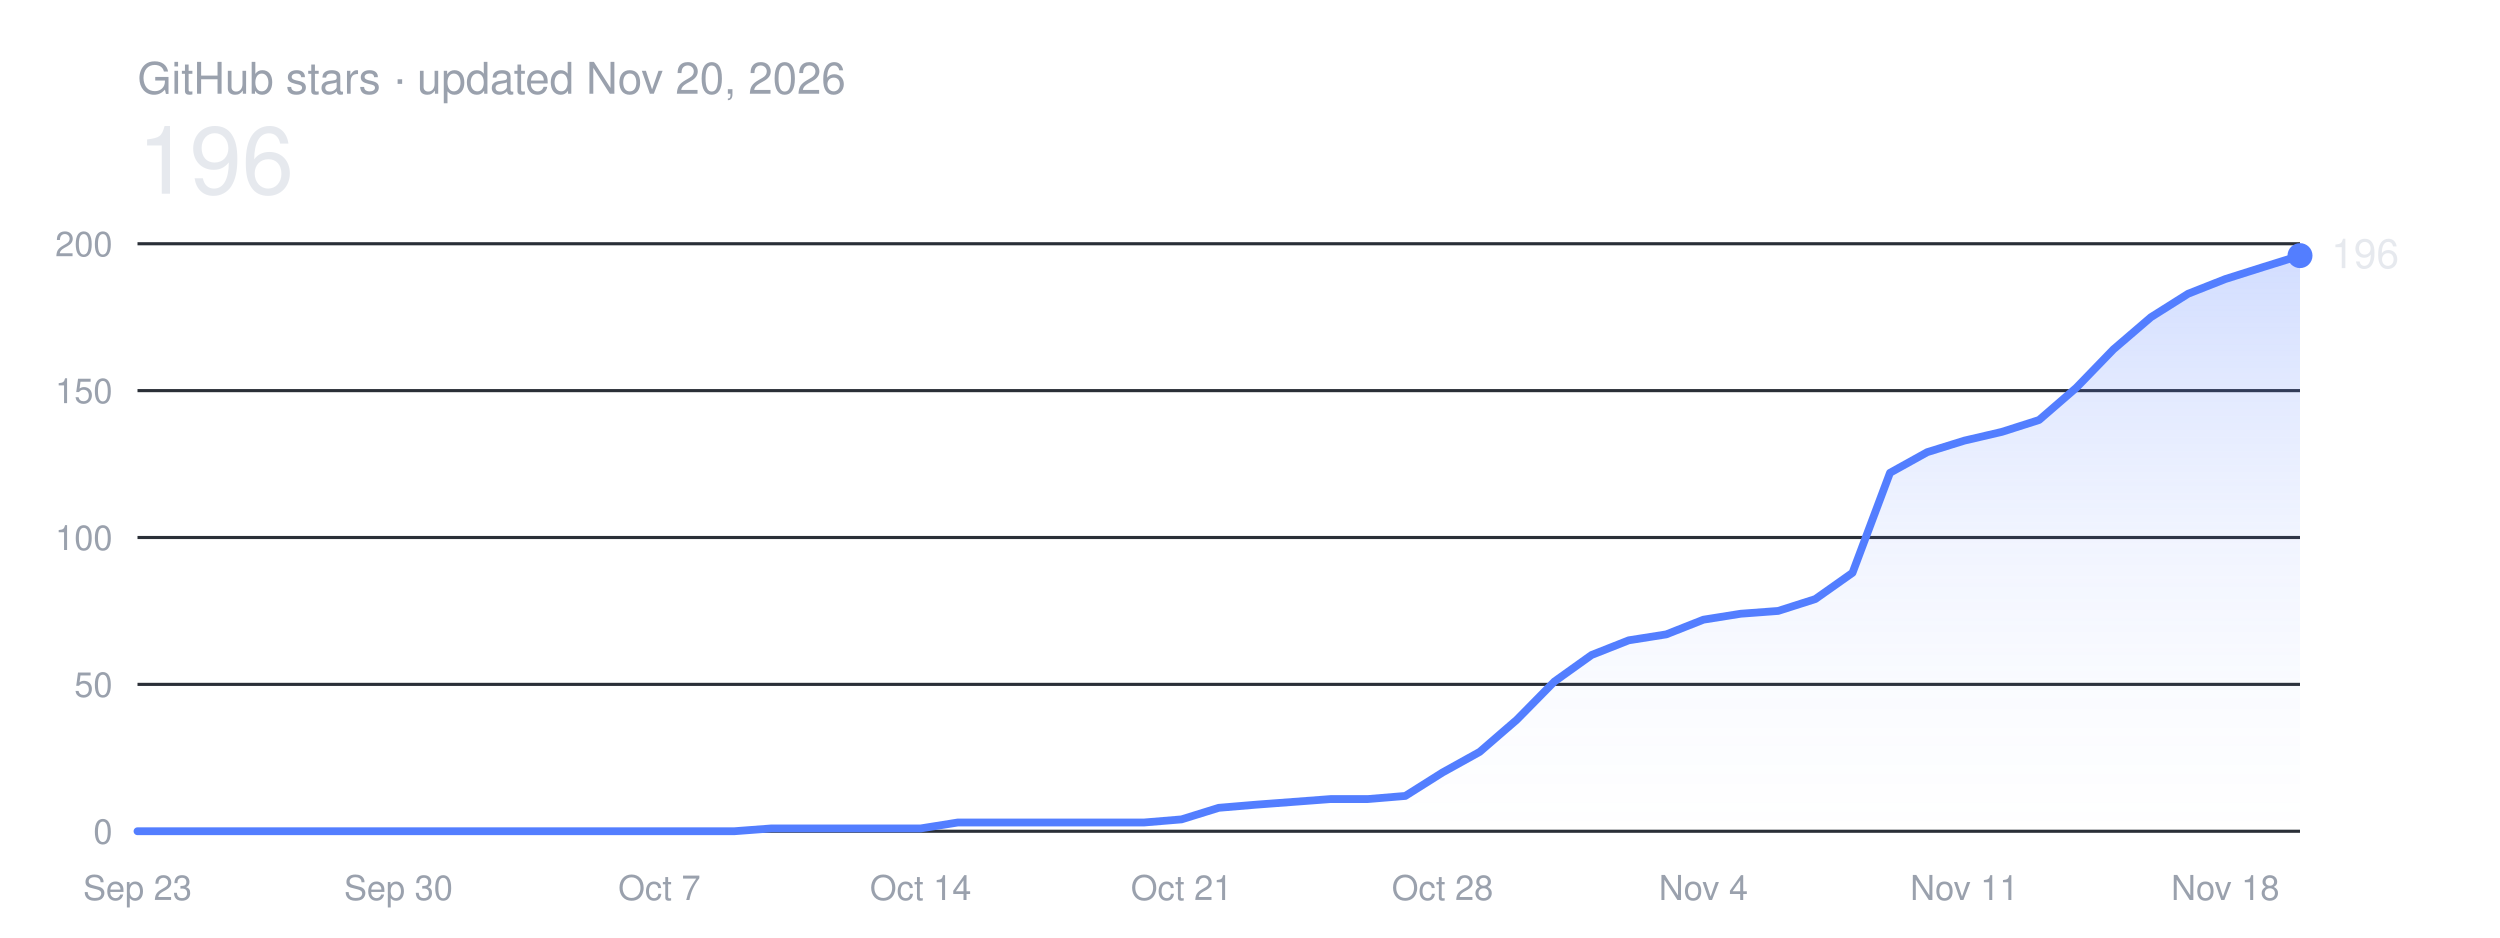
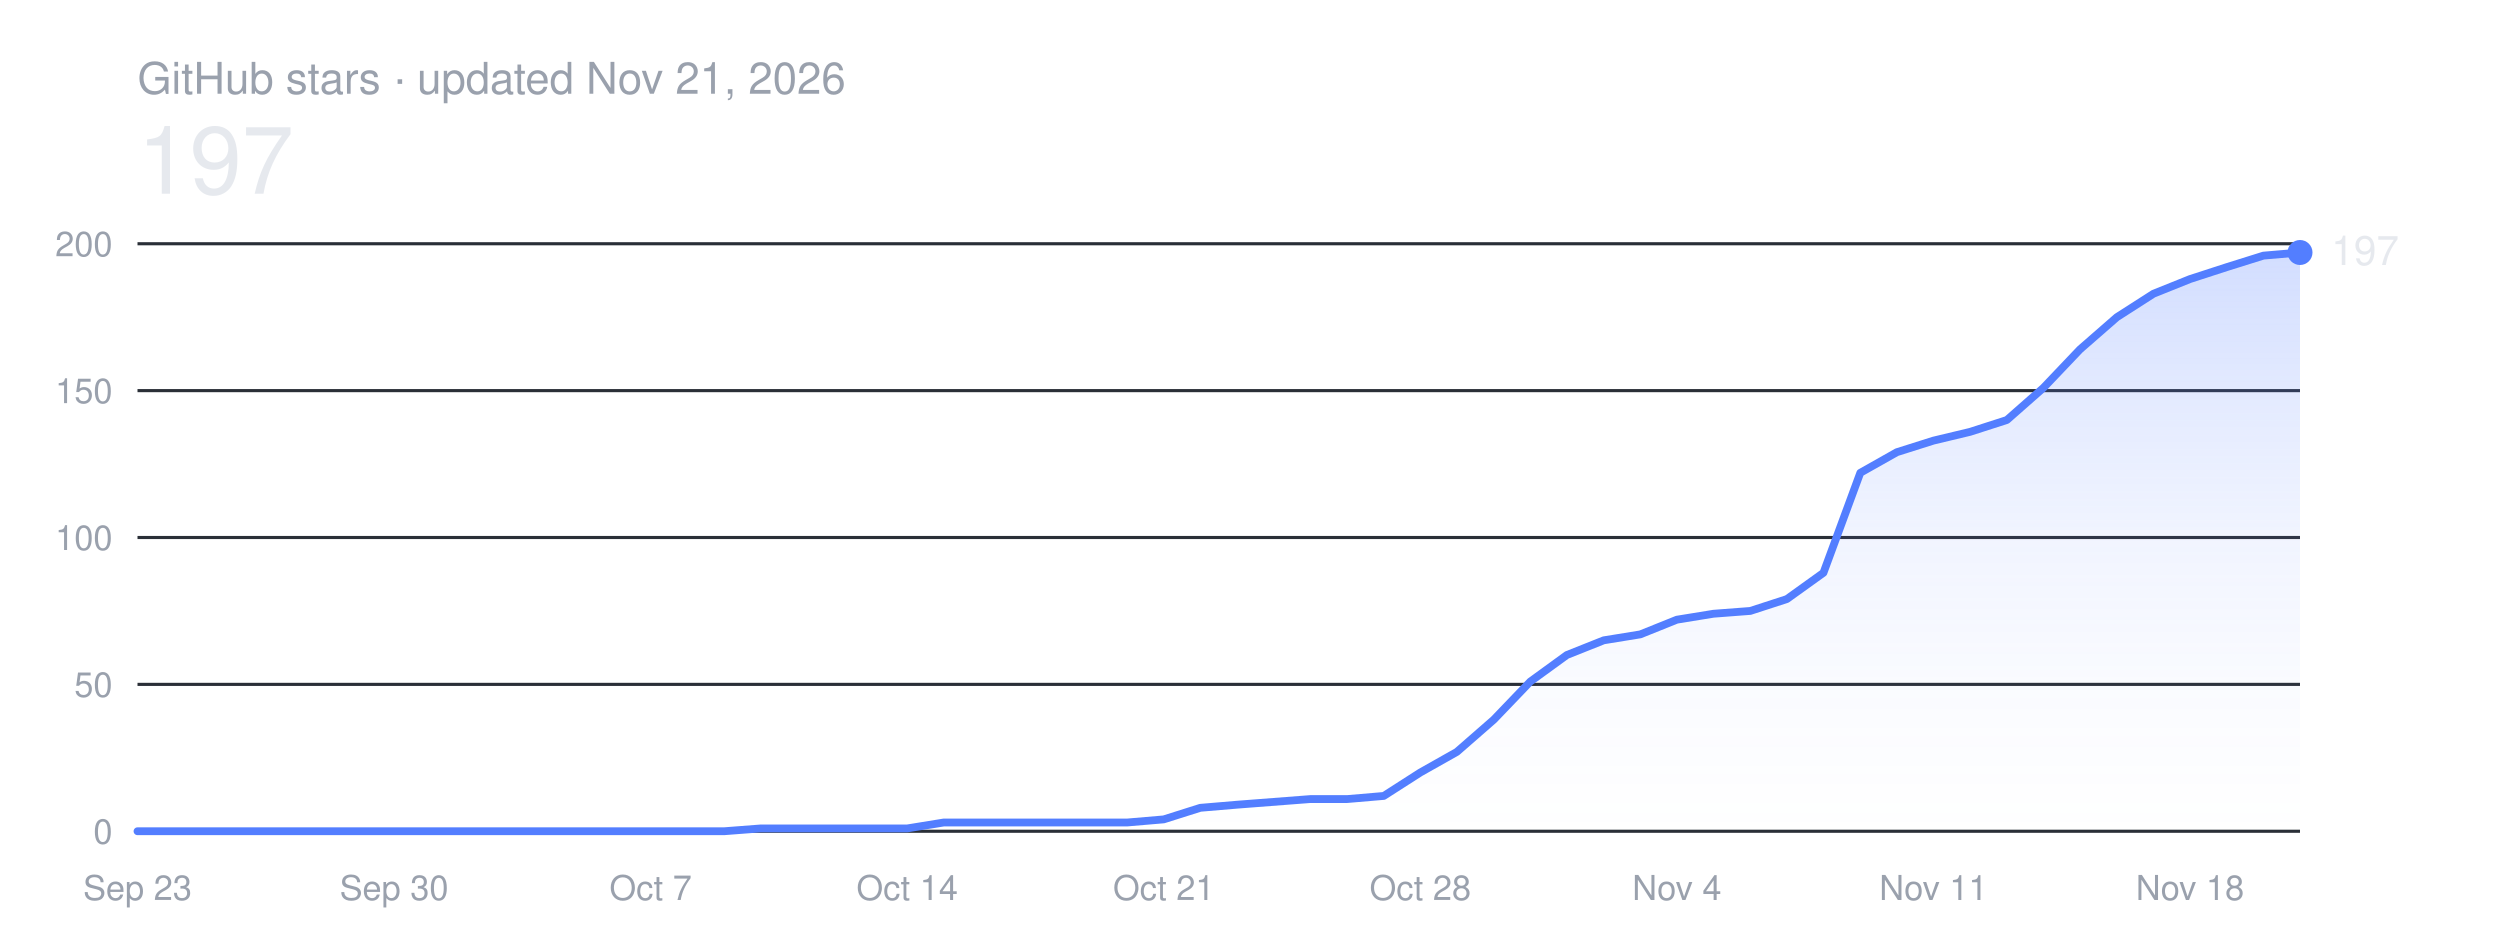
<svg xmlns="http://www.w3.org/2000/svg" width="800" height="300" viewBox="0 0 800 300" font-family="-apple-system, BlinkMacSystemFont, 'Segoe UI', Helvetica, Arial, sans-serif">
  <defs>
    <linearGradient id="a" x1="0" x2="0" y1="0" y2="1">
      <stop offset="0" stop-color="#537eff" stop-opacity="0.26" />
      <stop offset="0.25" stop-color="#537eff" stop-opacity="0.16" />
      <stop offset="0.5" stop-color="#537eff" stop-opacity="0.08" />
      <stop offset="0.75" stop-color="#537eff" stop-opacity="0.03" />
      <stop offset="1" stop-color="#537eff" stop-opacity="0" />
    </linearGradient>
  </defs>
-   <text x="44" y="30" font-size="14" fill="#9aa1ad">GitHub stars · updated Nov 20, 2026</text>
-   <text x="44" y="62" font-size="30" font-weight="300" fill="#e6e9ee">196</text>
+   <text x="44" y="30" font-size="14" fill="#9aa1ad">GitHub stars · updated Nov 21, 2026</text>
+   <text x="44" y="62" font-size="30" font-weight="300" fill="#e6e9ee">197</text>
  <line x1="44" x2="736" y1="266.0" y2="266.0" stroke="#2a2f37" stroke-width="1" />
  <text x="36" y="270.0" font-size="11" fill="#9aa1ad" text-anchor="end">0</text>
  <line x1="44" x2="736" y1="219.0" y2="219.0" stroke="#2a2f37" stroke-width="1" />
  <text x="36" y="223.0" font-size="11" fill="#9aa1ad" text-anchor="end">50</text>
  <line x1="44" x2="736" y1="172.0" y2="172.0" stroke="#2a2f37" stroke-width="1" />
  <text x="36" y="176.0" font-size="11" fill="#9aa1ad" text-anchor="end">100</text>
  <line x1="44" x2="736" y1="125.0" y2="125.0" stroke="#2a2f37" stroke-width="1" />
  <text x="36" y="129.0" font-size="11" fill="#9aa1ad" text-anchor="end">150</text>
  <line x1="44" x2="736" y1="78.0" y2="78.0" stroke="#2a2f37" stroke-width="1" />
  <text x="36" y="82.0" font-size="11" fill="#9aa1ad" text-anchor="end">200</text>
  <text x="44.0" y="288" font-size="11" fill="#9aa1ad" text-anchor="middle">Sep 23</text>
-   <text x="127.5" y="288" font-size="11" fill="#9aa1ad" text-anchor="middle">Sep 30</text>
-   <text x="211.0" y="288" font-size="11" fill="#9aa1ad" text-anchor="middle">Oct 7</text>
-   <text x="294.6" y="288" font-size="11" fill="#9aa1ad" text-anchor="middle">Oct 14</text>
-   <text x="378.1" y="288" font-size="11" fill="#9aa1ad" text-anchor="middle">Oct 21</text>
-   <text x="461.6" y="288" font-size="11" fill="#9aa1ad" text-anchor="middle">Oct 28</text>
-   <text x="545.1" y="288" font-size="11" fill="#9aa1ad" text-anchor="middle">Nov 4</text>
-   <text x="628.6" y="288" font-size="11" fill="#9aa1ad" text-anchor="middle">Nov 11</text>
-   <text x="712.1" y="288" font-size="11" fill="#9aa1ad" text-anchor="middle">Nov 18</text>
-   <polygon points="44,266.0 44.0,266.0 55.9,266.0 67.9,266.0 79.8,266.0 91.7,266.0 103.7,266.0 115.6,266.0 127.5,266.0 139.4,266.0 151.4,266.0 163.3,266.0 175.2,266.0 187.2,266.0 199.1,266.0 211.0,266.0 223.0,266.0 234.9,266.0 246.8,265.1 258.8,265.1 270.7,265.1 282.6,265.1 294.6,265.1 306.5,263.2 318.4,263.2 330.3,263.2 342.3,263.2 354.2,263.2 366.1,263.2 378.1,262.2 390.0,258.5 401.9,257.5 413.9,256.6 425.8,255.7 437.7,255.7 449.7,254.7 461.6,247.2 473.5,240.6 485.4,230.3 497.4,218.1 509.3,209.6 521.2,204.9 533.2,203.0 545.1,198.3 557.0,196.4 569.0,195.5 580.9,191.7 592.8,183.3 604.8,151.3 616.7,144.7 628.6,141.0 640.6,138.2 652.5,134.4 664.4,124.1 676.3,111.8 688.3,101.5 700.2,94.0 712.1,89.3 724.1,85.5 736.0,81.8 736.0,266.0" fill="url(#a)" />
-   <polyline points="44.0,266.0 55.9,266.0 67.9,266.0 79.8,266.0 91.7,266.0 103.7,266.0 115.6,266.0 127.5,266.0 139.4,266.0 151.4,266.0 163.3,266.0 175.2,266.0 187.2,266.0 199.1,266.0 211.0,266.0 223.0,266.0 234.9,266.0 246.8,265.1 258.8,265.1 270.7,265.1 282.6,265.1 294.6,265.1 306.5,263.2 318.4,263.2 330.3,263.2 342.3,263.2 354.2,263.2 366.1,263.2 378.1,262.2 390.0,258.5 401.9,257.5 413.9,256.6 425.8,255.7 437.7,255.7 449.7,254.7 461.6,247.2 473.5,240.6 485.4,230.3 497.4,218.1 509.3,209.6 521.2,204.9 533.2,203.0 545.1,198.3 557.0,196.4 569.0,195.5 580.9,191.7 592.8,183.3 604.8,151.3 616.7,144.7 628.6,141.0 640.6,138.2 652.5,134.4 664.4,124.1 676.3,111.8 688.3,101.5 700.2,94.0 712.1,89.3 724.1,85.5 736.0,81.8" fill="none" stroke="#537eff" stroke-width="2.5" stroke-linejoin="round" stroke-linecap="round" />
-   <circle cx="736.0" cy="81.8" r="4" fill="#537eff" />
-   <text x="746.0" y="85.8" font-size="13" fill="#e6e9ee">196</text>
+   <text x="126.1" y="288" font-size="11" fill="#9aa1ad" text-anchor="middle">Sep 30</text>
+   <text x="208.2" y="288" font-size="11" fill="#9aa1ad" text-anchor="middle">Oct 7</text>
+   <text x="290.3" y="288" font-size="11" fill="#9aa1ad" text-anchor="middle">Oct 14</text>
+   <text x="372.4" y="288" font-size="11" fill="#9aa1ad" text-anchor="middle">Oct 21</text>
+   <text x="454.5" y="288" font-size="11" fill="#9aa1ad" text-anchor="middle">Oct 28</text>
+   <text x="536.6" y="288" font-size="11" fill="#9aa1ad" text-anchor="middle">Nov 4</text>
+   <text x="618.7" y="288" font-size="11" fill="#9aa1ad" text-anchor="middle">Nov 11</text>
+   <text x="700.8" y="288" font-size="11" fill="#9aa1ad" text-anchor="middle">Nov 18</text>
+   <polygon points="44,266.0 44.0,266.0 55.7,266.0 67.5,266.0 79.2,266.0 90.9,266.0 102.6,266.0 114.4,266.0 126.1,266.0 137.8,266.0 149.6,266.0 161.3,266.0 173.0,266.0 184.7,266.0 196.5,266.0 208.2,266.0 219.9,266.0 231.7,266.0 243.4,265.1 255.1,265.1 266.8,265.1 278.6,265.1 290.3,265.1 302.0,263.2 313.8,263.2 325.5,263.2 337.2,263.2 348.9,263.2 360.7,263.2 372.4,262.2 384.1,258.5 395.9,257.5 407.6,256.6 419.3,255.7 431.1,255.7 442.8,254.7 454.5,247.2 466.2,240.6 478.0,230.3 489.7,218.1 501.4,209.6 513.2,204.9 524.9,203.0 536.6,198.3 548.3,196.4 560.1,195.5 571.8,191.7 583.5,183.3 595.3,151.3 607.0,144.7 618.7,141.0 630.4,138.2 642.2,134.4 653.9,124.1 665.6,111.8 677.4,101.5 689.1,94.0 700.8,89.3 712.5,85.5 724.3,81.8 736.0,80.8 736.0,266.0" fill="url(#a)" />
+   <polyline points="44.0,266.0 55.7,266.0 67.5,266.0 79.2,266.0 90.9,266.0 102.6,266.0 114.4,266.0 126.1,266.0 137.8,266.0 149.6,266.0 161.3,266.0 173.0,266.0 184.7,266.0 196.5,266.0 208.2,266.0 219.9,266.0 231.7,266.0 243.4,265.1 255.1,265.1 266.8,265.1 278.6,265.1 290.3,265.1 302.0,263.2 313.8,263.2 325.5,263.2 337.2,263.2 348.9,263.2 360.7,263.2 372.4,262.2 384.1,258.5 395.9,257.5 407.6,256.6 419.3,255.7 431.1,255.7 442.8,254.7 454.5,247.2 466.2,240.6 478.0,230.3 489.7,218.1 501.4,209.6 513.2,204.9 524.9,203.0 536.6,198.3 548.3,196.4 560.1,195.5 571.8,191.7 583.5,183.3 595.3,151.3 607.0,144.7 618.7,141.0 630.4,138.2 642.2,134.4 653.9,124.1 665.6,111.8 677.4,101.5 689.1,94.0 700.8,89.3 712.5,85.5 724.3,81.8 736.0,80.8" fill="none" stroke="#537eff" stroke-width="2.5" stroke-linejoin="round" stroke-linecap="round" />
+   <circle cx="736.0" cy="80.8" r="4" fill="#537eff" />
+   <text x="746.0" y="84.8" font-size="13" fill="#e6e9ee">197</text>
</svg>
